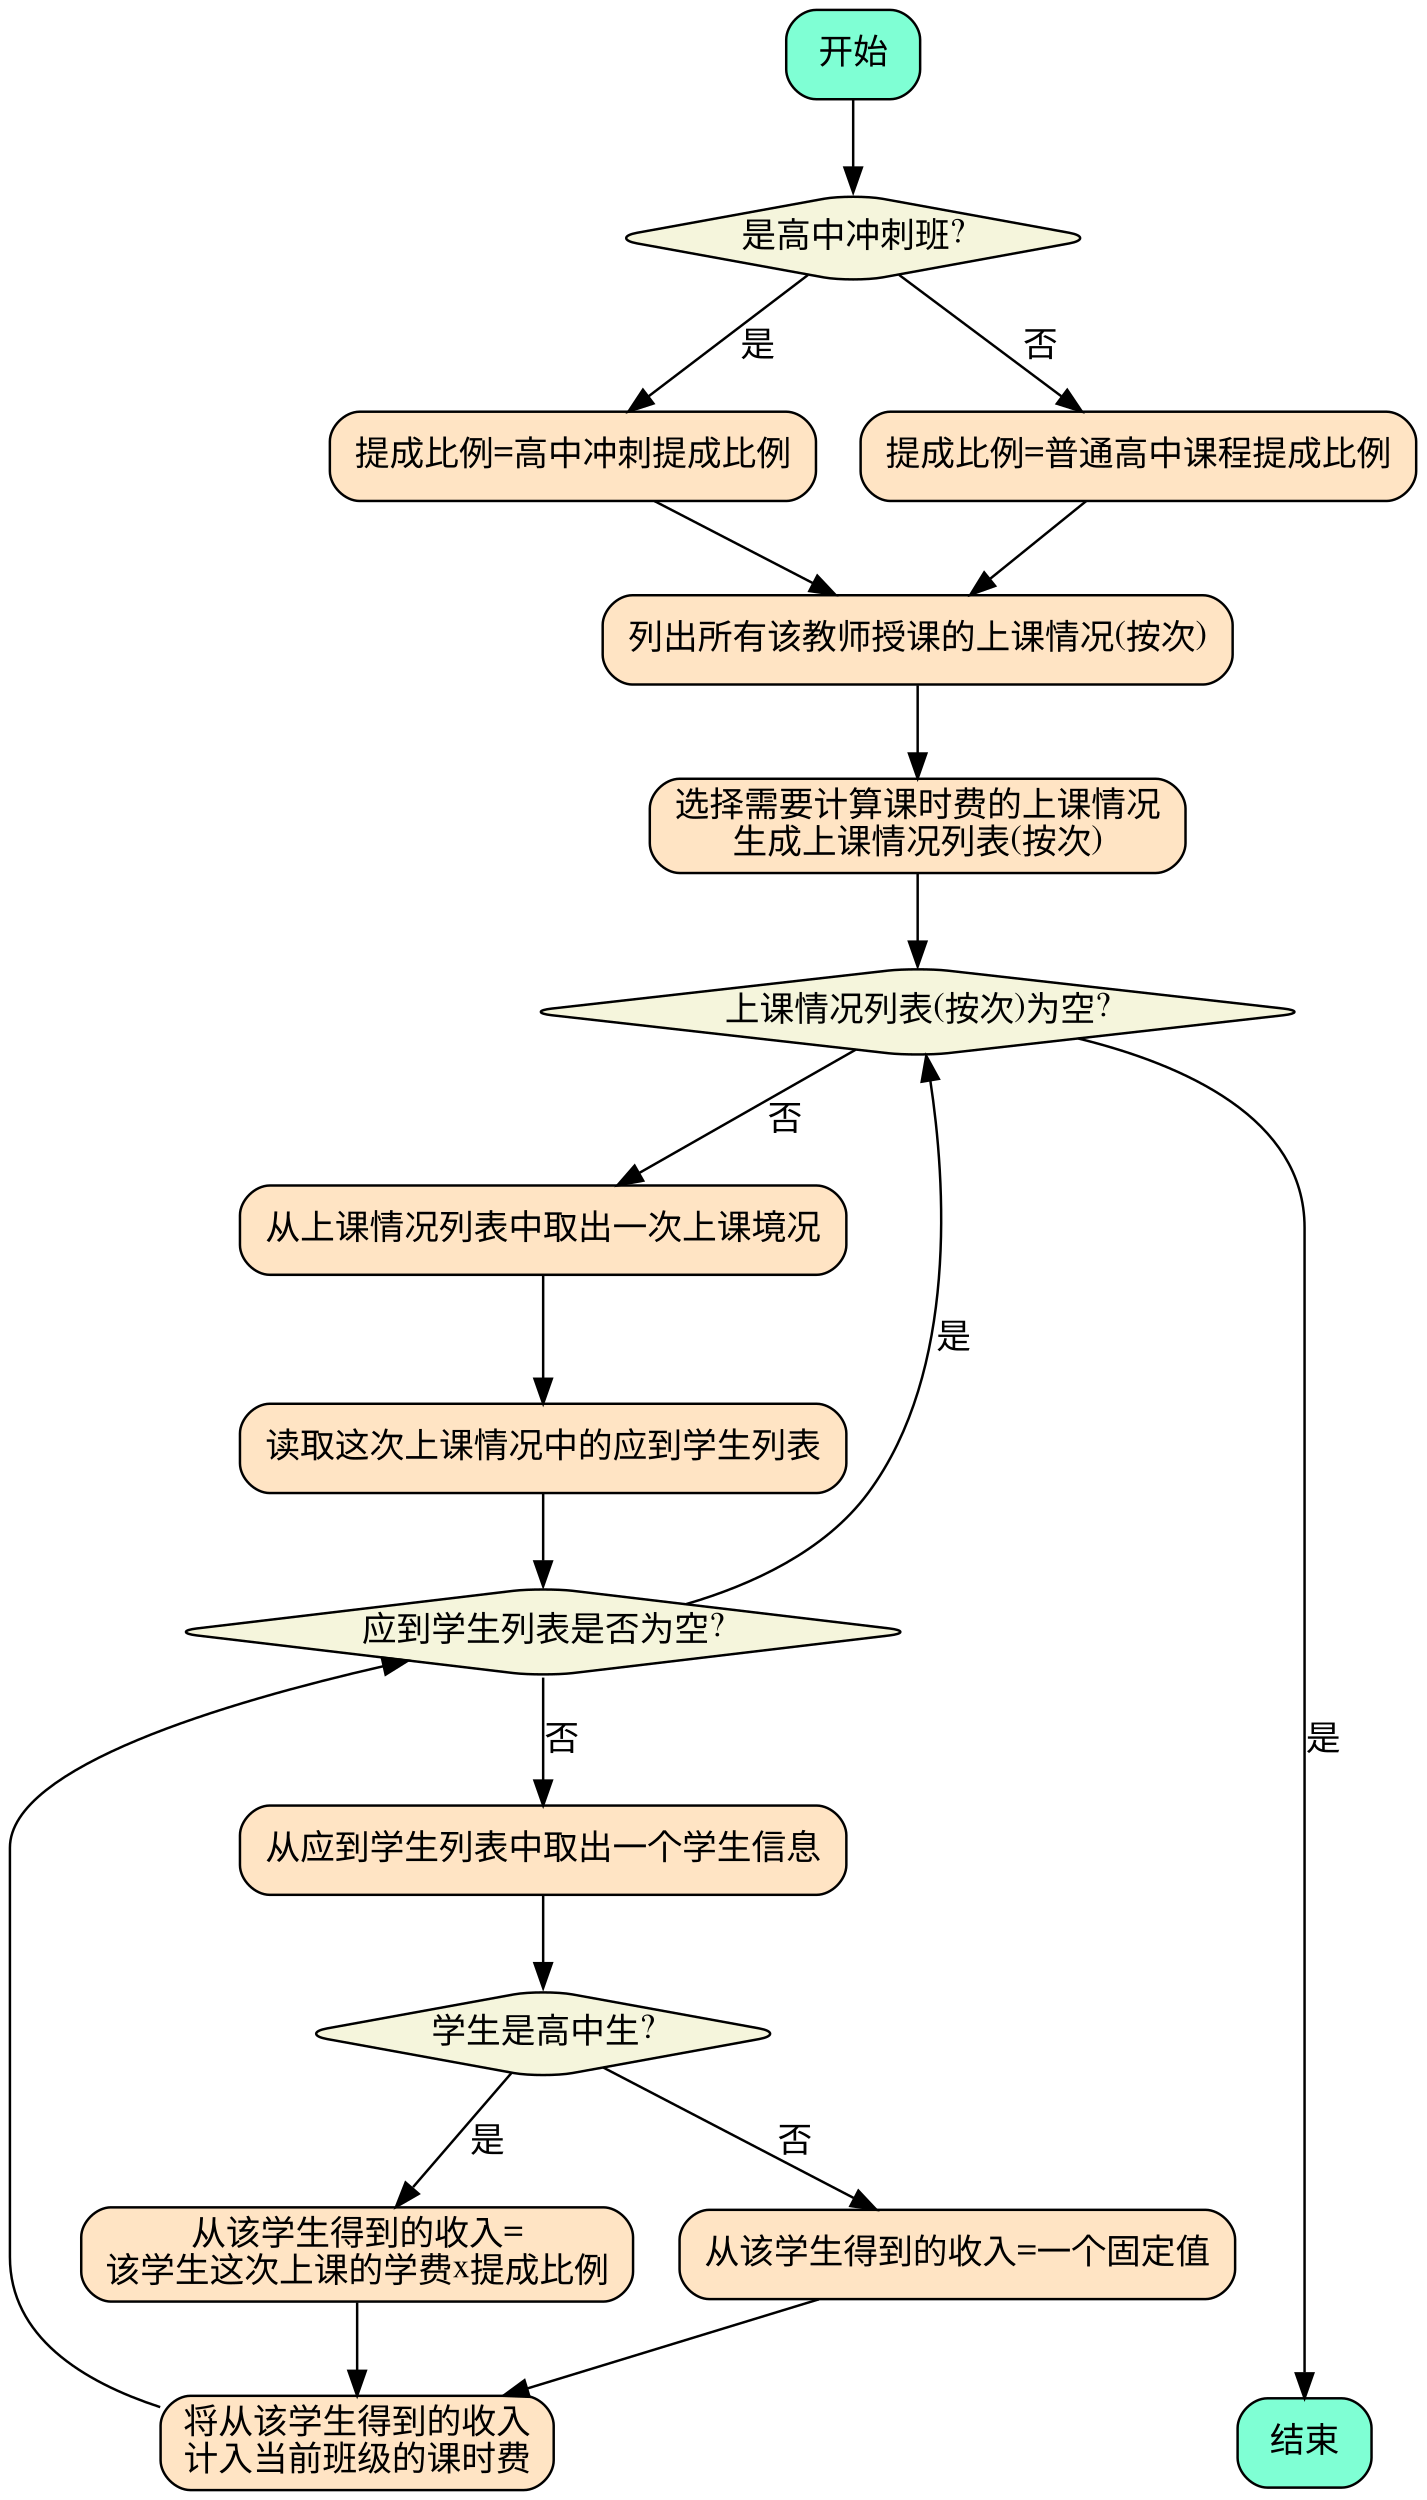
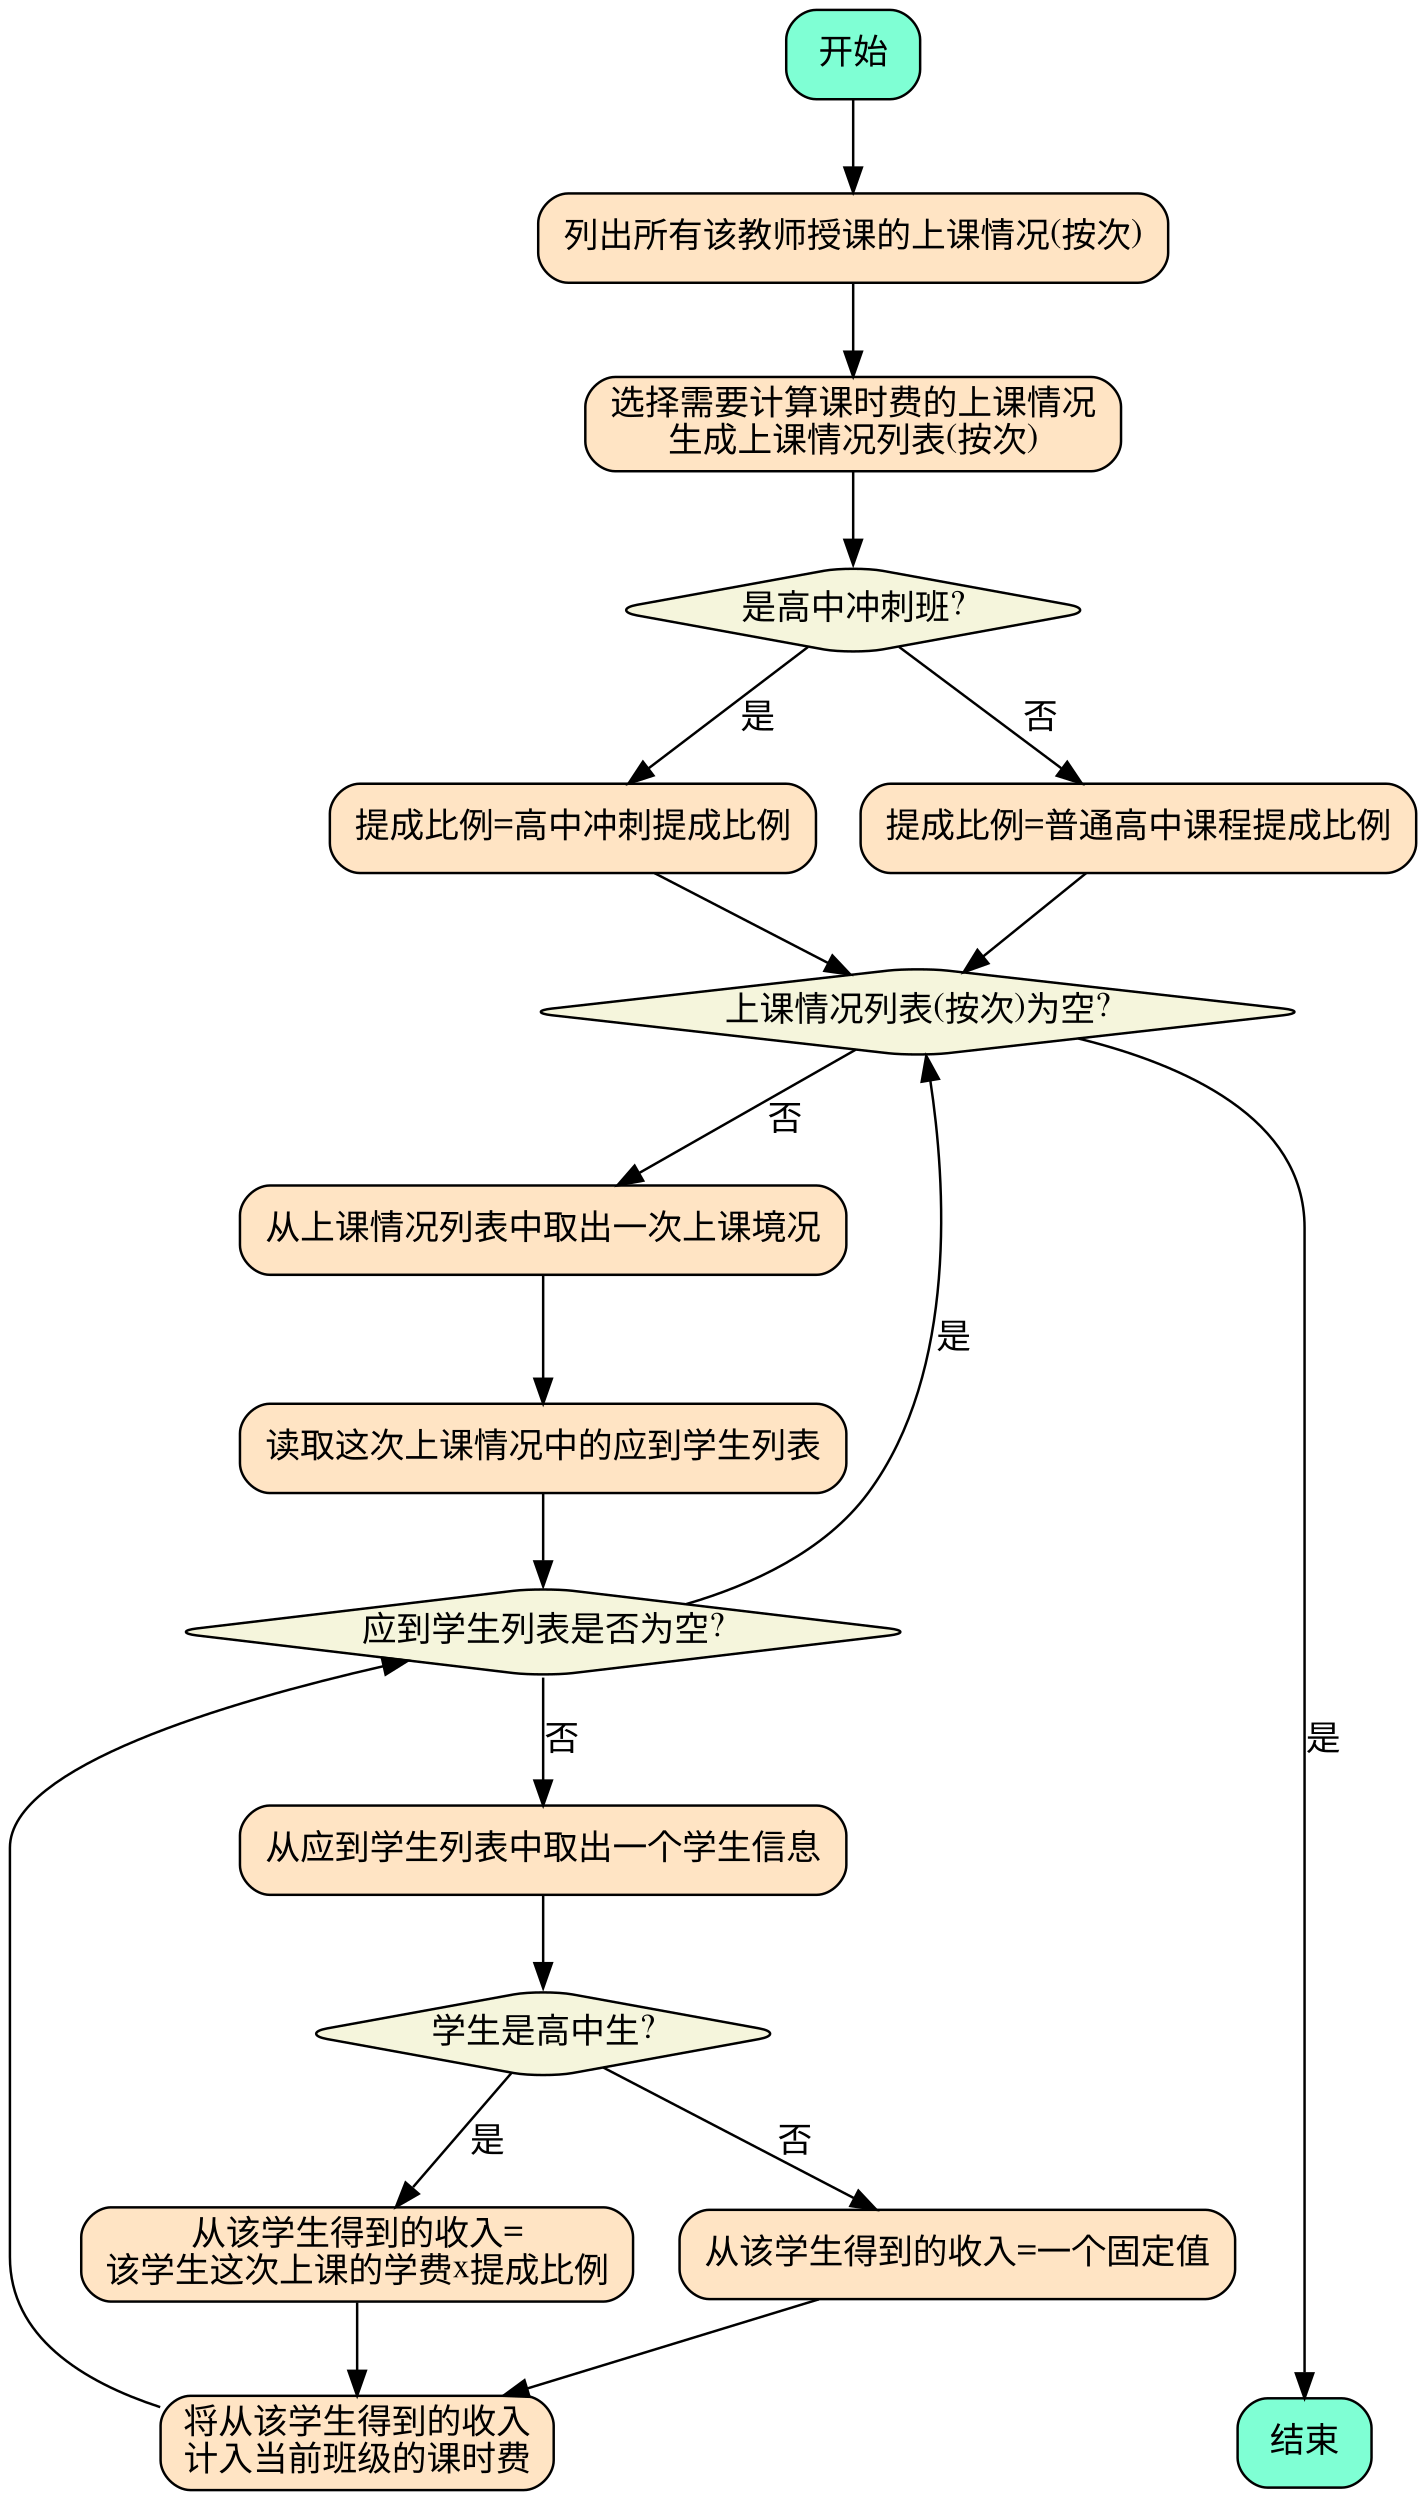
<svg xmlns="http://www.w3.org/2000/svg" width="575pt" height="1008pt" viewBox="0.00 0.00 575.00 1008.00">
  <g id="graph0" class="graph" transform="scale(1 1) rotate(0) translate(4 1004)">
    <polygon fill="white" stroke="white" points="-4,5 -4,-1004 572,-1004 572,5 -4,5" />
    <g id="node1" class="node">
      <path fill="aquamarine" stroke="black" d="M355,-1000C355,-1000 325,-1000 325,-1000 319,-1000 313,-994 313,-988 313,-988 313,-976 313,-976 313,-970 319,-964 325,-964 325,-964 355,-964 355,-964 361,-964 367,-970 367,-976 367,-976 367,-988 367,-988 367,-994 361,-1000 355,-1000" />
      <text text-anchor="middle" x="340" y="-978.3" font-family="Times,serif" font-size="14.00">开始</text>
    </g>
-     <g id="node13" class="node">
-       <path fill="beige" stroke="black" d="M328.194,-923.851C328.194,-923.851 252.902,-910.149 252.902,-910.149 246.999,-909.074 246.999,-906.926 252.902,-905.851 252.902,-905.851 328.194,-892.149 328.194,-892.149 334.097,-891.074 345.903,-891.074 351.806,-892.149 351.806,-892.149 427.098,-905.851 427.098,-905.851 433.001,-906.926 433.001,-909.074 427.098,-910.149 427.098,-910.149 351.806,-923.851 351.806,-923.851 345.903,-924.926 334.097,-924.926 328.194,-923.851" />
-       <text text-anchor="middle" x="340" y="-904.3" font-family="Times,serif" font-size="14.00">是高中冲刺班?</text>
+     <g id="node3" class="node">
+       <path fill="bisque" stroke="black" d="M455,-926C455,-926 225,-926 225,-926 219,-926 213,-920 213,-914 213,-914 213,-902 213,-902 213,-896 219,-890 225,-890 225,-890 455,-890 455,-890 461,-890 467,-896 467,-902 467,-902 467,-914 467,-914 467,-920 461,-926 455,-926" />
+       <text text-anchor="middle" x="340" y="-904.3" font-family="Times,serif" font-size="14.00">列出所有该教师授课的上课情况(按次)</text>
    </g>
    <g id="edge1" class="edge">
      <path fill="none" stroke="black" d="M340,-963.937C340,-955.807 340,-945.876 340,-936.705" />
      <polygon fill="black" stroke="black" points="343.5,-936.441 340,-926.441 336.5,-936.441 343.5,-936.441" />
    </g>
    <g id="node2" class="node">
      <path fill="aquamarine" stroke="black" d="M537,-37C537,-37 507,-37 507,-37 501,-37 495,-31 495,-25 495,-25 495,-13 495,-13 495,-7 501,-1 507,-1 507,-1 537,-1 537,-1 543,-1 549,-7 549,-13 549,-13 549,-25 549,-25 549,-31 543,-37 537,-37" />
      <text text-anchor="middle" x="522" y="-15.3" font-family="Times,serif" font-size="14.00">结束</text>
    </g>
-     <g id="node3" class="node">
-       <path fill="bisque" stroke="black" d="M313,-838C313,-838 141,-838 141,-838 135,-838 129,-832 129,-826 129,-826 129,-814 129,-814 129,-808 135,-802 141,-802 141,-802 313,-802 313,-802 319,-802 325,-808 325,-814 325,-814 325,-826 325,-826 325,-832 319,-838 313,-838" />
-       <text text-anchor="middle" x="227" y="-816.3" font-family="Times,serif" font-size="14.00">提成比例=高中冲刺提成比例</text>
+     <g id="node4" class="node">
+       <path fill="bisque" stroke="black" d="M436,-852C436,-852 244,-852 244,-852 238,-852 232,-846 232,-840 232,-840 232,-826 232,-826 232,-820 238,-814 244,-814 244,-814 436,-814 436,-814 442,-814 448,-820 448,-826 448,-826 448,-840 448,-840 448,-846 442,-852 436,-852" />
+       <text text-anchor="middle" x="340" y="-836.8" font-family="Times,serif" font-size="14.00">选择需要计算课时费的上课情况</text>
+       <text text-anchor="middle" x="340" y="-821.8" font-family="Times,serif" font-size="14.00">生成上课情况列表(按次)</text>
+     </g>
+     <g id="edge2" class="edge">
+       <path fill="none" stroke="black" d="M340,-889.7C340,-881.49 340,-871.469 340,-862.201" />
+       <polygon fill="black" stroke="black" points="343.5,-862.194 340,-852.194 336.5,-862.195 343.5,-862.194" />
+     </g>
+     <g id="node13" class="node">
+       <path fill="beige" stroke="black" d="M328.194,-773.851C328.194,-773.851 252.902,-760.149 252.902,-760.149 246.999,-759.074 246.999,-756.926 252.902,-755.851 252.902,-755.851 328.194,-742.149 328.194,-742.149 334.097,-741.074 345.903,-741.074 351.806,-742.149 351.806,-742.149 427.098,-755.851 427.098,-755.851 433.001,-756.926 433.001,-759.074 427.098,-760.149 427.098,-760.149 351.806,-773.851 351.806,-773.851 345.903,-774.926 334.097,-774.926 328.194,-773.851" />
+       <text text-anchor="middle" x="340" y="-754.3" font-family="Times,serif" font-size="14.00">是高中冲刺班?</text>
+     </g>
+     <g id="edge3" class="edge">
+       <path fill="none" stroke="black" d="M340,-813.955C340,-805.701 340,-795.738 340,-786.574" />
+       <polygon fill="black" stroke="black" points="343.5,-786.335 340,-776.335 336.5,-786.335 343.5,-786.335" />
    </g>
    <g id="node5" class="node">
-       <path fill="bisque" stroke="black" d="M481,-764C481,-764 251,-764 251,-764 245,-764 239,-758 239,-752 239,-752 239,-740 239,-740 239,-734 245,-728 251,-728 251,-728 481,-728 481,-728 487,-728 493,-734 493,-740 493,-740 493,-752 493,-752 493,-758 487,-764 481,-764" />
-       <text text-anchor="middle" x="366" y="-742.3" font-family="Times,serif" font-size="14.00">列出所有该教师授课的上课情况(按次)</text>
-     </g>
-     <g id="edge4" class="edge">
-       <path fill="none" stroke="black" d="M259.941,-801.937C279.017,-792.056 303.229,-779.514 323.702,-768.91" />
-       <polygon fill="black" stroke="black" points="325.544,-771.897 332.814,-764.19 322.324,-765.682 325.544,-771.897" />
-     </g>
-     <g id="node4" class="node">
-       <path fill="bisque" stroke="black" d="M555,-838C555,-838 355,-838 355,-838 349,-838 343,-832 343,-826 343,-826 343,-814 343,-814 343,-808 349,-802 355,-802 355,-802 555,-802 555,-802 561,-802 567,-808 567,-814 567,-814 567,-826 567,-826 567,-832 561,-838 555,-838" />
-       <text text-anchor="middle" x="455" y="-816.3" font-family="Times,serif" font-size="14.00">提成比例=普通高中课程提成比例</text>
-     </g>
-     <g id="edge5" class="edge">
-       <path fill="none" stroke="black" d="M433.908,-801.937C422.355,-792.59 407.858,-780.863 395.229,-770.646" />
-       <polygon fill="black" stroke="black" points="397.225,-767.758 387.249,-764.19 392.822,-773.201 397.225,-767.758" />
-     </g>
-     <g id="node6" class="node">
-       <path fill="bisque" stroke="black" d="M462,-690C462,-690 270,-690 270,-690 264,-690 258,-684 258,-678 258,-678 258,-664 258,-664 258,-658 264,-652 270,-652 270,-652 462,-652 462,-652 468,-652 474,-658 474,-664 474,-664 474,-678 474,-678 474,-684 468,-690 462,-690" />
-       <text text-anchor="middle" x="366" y="-674.8" font-family="Times,serif" font-size="14.00">选择需要计算课时费的上课情况</text>
-       <text text-anchor="middle" x="366" y="-659.8" font-family="Times,serif" font-size="14.00">生成上课情况列表(按次)</text>
-     </g>
-     <g id="edge6" class="edge">
-       <path fill="none" stroke="black" d="M366,-727.7C366,-719.49 366,-709.469 366,-700.201" />
-       <polygon fill="black" stroke="black" points="369.5,-700.194 366,-690.194 362.5,-700.195 369.5,-700.194" />
+       <path fill="bisque" stroke="black" d="M313,-688C313,-688 141,-688 141,-688 135,-688 129,-682 129,-676 129,-676 129,-664 129,-664 129,-658 135,-652 141,-652 141,-652 313,-652 313,-652 319,-652 325,-658 325,-664 325,-664 325,-676 325,-676 325,-682 319,-688 313,-688" />
+       <text text-anchor="middle" x="227" y="-666.3" font-family="Times,serif" font-size="14.00">提成比例=高中冲刺提成比例</text>
    </g>
    <g id="node14" class="node">
      <path fill="beige" stroke="black" d="M354.076,-612.653C354.076,-612.653 218.524,-597.347 218.524,-597.347 212.562,-596.673 212.562,-595.327 218.524,-594.653 218.524,-594.653 354.076,-579.347 354.076,-579.347 360.038,-578.673 371.962,-578.673 377.924,-579.347 377.924,-579.347 513.476,-594.653 513.476,-594.653 519.438,-595.327 519.438,-596.673 513.476,-597.347 513.476,-597.347 377.924,-612.653 377.924,-612.653 371.962,-613.327 360.038,-613.327 354.076,-612.653" />
      <text text-anchor="middle" x="366" y="-592.3" font-family="Times,serif" font-size="14.00">上课情况列表(按次)为空?</text>
    </g>
+     <g id="edge6" class="edge">
+       <path fill="none" stroke="black" d="M259.941,-651.937C281.015,-641.021 308.358,-626.858 330.003,-615.646" />
+       <polygon fill="black" stroke="black" points="331.626,-618.747 338.895,-611.04 328.406,-612.532 331.626,-618.747" />
+     </g>
+     <g id="node6" class="node">
+       <path fill="bisque" stroke="black" d="M555,-688C555,-688 355,-688 355,-688 349,-688 343,-682 343,-676 343,-676 343,-664 343,-664 343,-658 349,-652 355,-652 355,-652 555,-652 555,-652 561,-652 567,-658 567,-664 567,-664 567,-676 567,-676 567,-682 561,-688 555,-688" />
+       <text text-anchor="middle" x="455" y="-666.3" font-family="Times,serif" font-size="14.00">提成比例=普通高中课程提成比例</text>
+     </g>
    <g id="edge7" class="edge">
-       <path fill="none" stroke="black" d="M366,-651.955C366,-643.701 366,-633.738 366,-624.574" />
-       <polygon fill="black" stroke="black" points="369.5,-624.335 366,-614.335 362.5,-624.335 369.5,-624.335" />
+       <path fill="none" stroke="black" d="M433.908,-651.937C421.478,-641.881 405.642,-629.07 392.389,-618.349" />
+       <polygon fill="black" stroke="black" points="394.501,-615.555 384.525,-611.987 390.098,-620.997 394.501,-615.555" />
    </g>
    <g id="node7" class="node">
      <path fill="bisque" stroke="black" d="M325.25,-526C325.25,-526 104.75,-526 104.75,-526 98.75,-526 92.75,-520 92.75,-514 92.75,-514 92.75,-502 92.75,-502 92.75,-496 98.75,-490 104.75,-490 104.75,-490 325.25,-490 325.25,-490 331.25,-490 337.25,-496 337.25,-502 337.25,-502 337.25,-514 337.25,-514 337.25,-520 331.25,-526 325.25,-526" />
      <text text-anchor="middle" x="215" y="-504.3" font-family="Times,serif" font-size="14.00">从上课情况列表中取出一次上课境况</text>
    </g>
    <g id="node8" class="node">
      <path fill="bisque" stroke="black" d="M325.25,-438C325.25,-438 104.75,-438 104.75,-438 98.75,-438 92.75,-432 92.75,-426 92.75,-426 92.75,-414 92.75,-414 92.75,-408 98.75,-402 104.75,-402 104.75,-402 325.25,-402 325.25,-402 331.25,-402 337.25,-408 337.25,-414 337.25,-414 337.25,-426 337.25,-426 337.25,-432 331.25,-438 325.25,-438" />
      <text text-anchor="middle" x="215" y="-416.3" font-family="Times,serif" font-size="14.00">读取这次上课情况中的应到学生列表</text>
    </g>
    <g id="edge10" class="edge">
      <path fill="none" stroke="black" d="M215,-489.597C215,-477.746 215,-461.817 215,-448.292" />
      <polygon fill="black" stroke="black" points="218.5,-448.084 215,-438.084 211.5,-448.084 218.5,-448.084" />
    </g>
    <g id="node15" class="node">
      <path fill="beige" stroke="black" d="M203.084,-362.584C203.084,-362.584 75.425,-347.416 75.425,-347.416 69.467,-346.708 69.467,-345.292 75.425,-344.584 75.425,-344.584 203.084,-329.416 203.084,-329.416 209.042,-328.708 220.958,-328.708 226.916,-329.416 226.916,-329.416 354.575,-344.584 354.575,-344.584 360.533,-345.292 360.533,-346.708 354.575,-347.416 354.575,-347.416 226.916,-362.584 226.916,-362.584 220.958,-363.292 209.042,-363.292 203.084,-362.584" />
      <text text-anchor="middle" x="215" y="-342.3" font-family="Times,serif" font-size="14.00">应到学生列表是否为空?</text>
    </g>
    <g id="edge11" class="edge">
      <path fill="none" stroke="black" d="M215,-401.937C215,-393.807 215,-383.876 215,-374.705" />
      <polygon fill="black" stroke="black" points="218.5,-374.441 215,-364.441 211.5,-374.441 218.5,-374.441" />
    </g>
    <g id="node9" class="node">
      <path fill="bisque" stroke="black" d="M325.25,-276C325.25,-276 104.75,-276 104.75,-276 98.75,-276 92.75,-270 92.75,-264 92.75,-264 92.75,-252 92.75,-252 92.75,-246 98.75,-240 104.75,-240 104.75,-240 325.25,-240 325.25,-240 331.25,-240 337.25,-246 337.25,-252 337.25,-252 337.25,-264 337.25,-264 337.25,-270 331.25,-276 325.25,-276" />
      <text text-anchor="middle" x="215" y="-254.3" font-family="Times,serif" font-size="14.00">从应到学生列表中取出一个学生信息</text>
    </g>
    <g id="node16" class="node">
      <path fill="beige" stroke="black" d="M203.194,-199.851C203.194,-199.851 127.902,-186.149 127.902,-186.149 121.999,-185.074 121.999,-182.926 127.902,-181.851 127.902,-181.851 203.194,-168.149 203.194,-168.149 209.097,-167.074 220.903,-167.074 226.806,-168.149 226.806,-168.149 302.098,-181.851 302.098,-181.851 308.001,-182.926 308.001,-185.074 302.098,-186.149 302.098,-186.149 226.806,-199.851 226.806,-199.851 220.903,-200.926 209.097,-200.926 203.194,-199.851" />
      <text text-anchor="middle" x="215" y="-180.3" font-family="Times,serif" font-size="14.00">学生是高中生?</text>
    </g>
    <g id="edge14" class="edge">
      <path fill="none" stroke="black" d="M215,-239.937C215,-231.807 215,-221.876 215,-212.705" />
      <polygon fill="black" stroke="black" points="218.5,-212.441 215,-202.441 211.5,-212.441 218.5,-212.441" />
    </g>
    <g id="node10" class="node">
      <path fill="bisque" stroke="black" d="M239.25,-114C239.25,-114 40.75,-114 40.75,-114 34.75,-114 28.75,-108 28.75,-102 28.75,-102 28.75,-88 28.75,-88 28.75,-82 34.75,-76 40.75,-76 40.75,-76 239.25,-76 239.25,-76 245.25,-76 251.25,-82 251.25,-88 251.25,-88 251.25,-102 251.25,-102 251.25,-108 245.25,-114 239.25,-114" />
      <text text-anchor="middle" x="140" y="-98.8" font-family="Times,serif" font-size="14.00">从该学生得到的收入=</text>
      <text text-anchor="middle" x="140" y="-83.8" font-family="Times,serif" font-size="14.00">该学生这次上课的学费x提成比例</text>
    </g>
    <g id="node12" class="node">
      <path fill="bisque" stroke="black" d="M207.25,-38C207.25,-38 72.75,-38 72.75,-38 66.75,-38 60.75,-32 60.75,-26 60.75,-26 60.75,-12 60.75,-12 60.75,-6 66.75,-0 72.75,-0 72.75,-0 207.25,-0 207.25,-0 213.25,-0 219.25,-6 219.25,-12 219.25,-12 219.25,-26 219.25,-26 219.25,-32 213.25,-38 207.25,-38" />
      <text text-anchor="middle" x="140" y="-22.8" font-family="Times,serif" font-size="14.00">将从该学生得到的收入</text>
      <text text-anchor="middle" x="140" y="-7.8" font-family="Times,serif" font-size="14.00">计入当前班级的课时费</text>
    </g>
    <g id="edge17" class="edge">
      <path fill="none" stroke="black" d="M140,-75.708C140,-67.463 140,-57.538 140,-48.362" />
      <polygon fill="black" stroke="black" points="143.5,-48.082 140,-38.082 136.5,-48.082 143.5,-48.082" />
    </g>
    <g id="node11" class="node">
      <path fill="bisque" stroke="black" d="M482,-113C482,-113 282,-113 282,-113 276,-113 270,-107 270,-101 270,-101 270,-89 270,-89 270,-83 276,-77 282,-77 282,-77 482,-77 482,-77 488,-77 494,-83 494,-89 494,-89 494,-101 494,-101 494,-107 488,-113 482,-113" />
      <text text-anchor="middle" x="382" y="-91.3" font-family="Times,serif" font-size="14.00">从该学生得到的收入=一个固定值</text>
    </g>
    <g id="edge18" class="edge">
      <path fill="none" stroke="black" d="M326.176,-76.93C291.195,-66.233 245.855,-52.369 208.677,-41" />
      <polygon fill="black" stroke="black" points="209.505,-37.594 198.919,-38.017 207.458,-44.288 209.505,-37.594" />
    </g>
    <g id="edge19" class="edge">
      <path fill="none" stroke="black" d="M60.592,-33.442C28.994,-43.769 0,-61.972 0,-94 0,-259 0,-259 0,-259 0,-291.77 87.194,-317.68 150.526,-332.177" />
      <polygon fill="black" stroke="black" points="149.945,-335.633 160.468,-334.405 151.476,-328.803 149.945,-335.633" />
    </g>
-     <g id="edge2" class="edge">
-       <path fill="none" stroke="black" d="M321.845,-893.183C304.517,-879.996 278.08,-859.875 257.515,-844.224" />
-       <polygon fill="black" stroke="black" points="259.466,-841.31 249.388,-838.039 255.226,-846.88 259.466,-841.31" />
-       <text text-anchor="middle" x="301.5" y="-860.3" font-family="Times,serif" font-size="14.00">是</text>
+     <g id="edge4" class="edge">
+       <path fill="none" stroke="black" d="M321.845,-743.183C304.517,-729.996 278.08,-709.875 257.515,-694.224" />
+       <polygon fill="black" stroke="black" points="259.466,-691.31 249.388,-688.039 255.226,-696.88 259.466,-691.31" />
+       <text text-anchor="middle" x="301.5" y="-710.3" font-family="Times,serif" font-size="14.00">是</text>
    </g>
-     <g id="edge3" class="edge">
-       <path fill="none" stroke="black" d="M358.477,-893.183C376.111,-879.996 403.016,-859.875 423.945,-844.224" />
-       <polygon fill="black" stroke="black" points="426.303,-846.831 432.215,-838.039 422.111,-841.225 426.303,-846.831" />
-       <text text-anchor="middle" x="415.5" y="-860.3" font-family="Times,serif" font-size="14.00">否</text>
+     <g id="edge5" class="edge">
+       <path fill="none" stroke="black" d="M358.477,-743.183C376.111,-729.996 403.016,-709.875 423.945,-694.224" />
+       <polygon fill="black" stroke="black" points="426.303,-696.831 432.215,-688.039 422.111,-691.225 426.303,-696.831" />
+       <text text-anchor="middle" x="415.5" y="-710.3" font-family="Times,serif" font-size="14.00">否</text>
    </g>
    <g id="edge8" class="edge">
      <path fill="none" stroke="black" d="M341.065,-580.799C317.359,-567.297 281.343,-546.785 253.869,-531.137" />
      <polygon fill="black" stroke="black" points="255.331,-527.942 244.909,-526.034 251.866,-534.025 255.331,-527.942" />
      <text text-anchor="middle" x="312.5" y="-548.3" font-family="Times,serif" font-size="14.00">否</text>
    </g>
    <g id="edge9" class="edge">
      <path fill="none" stroke="black" d="M430.803,-585.263C473.664,-574.725 522,-553.07 522,-509 522,-509 522,-509 522,-94 522,-78.591 522,-61.378 522,-47.433" />
      <polygon fill="black" stroke="black" points="525.5,-47.047 522,-37.047 518.5,-47.047 525.5,-47.047" />
      <text text-anchor="middle" x="529.5" y="-298.3" font-family="Times,serif" font-size="14.00">是</text>
    </g>
    <g id="edge12" class="edge">
      <path fill="none" stroke="black" d="M215,-327.597C215,-315.746 215,-299.817 215,-286.292" />
      <polygon fill="black" stroke="black" points="218.5,-286.084 215,-276.084 211.5,-286.084 218.5,-286.084" />
      <text text-anchor="middle" x="222.5" y="-298.3" font-family="Times,serif" font-size="14.00">否</text>
    </g>
    <g id="edge13" class="edge">
      <path fill="none" stroke="black" d="M272.706,-357.239C299.223,-364.998 328.585,-378.525 346,-402 382.495,-451.193 377.237,-527.87 371.127,-568.173" />
      <polygon fill="black" stroke="black" points="367.632,-567.855 369.456,-578.292 374.538,-568.995 367.632,-567.855" />
      <text text-anchor="middle" x="380.5" y="-460.3" font-family="Times,serif" font-size="14.00">是</text>
    </g>
    <g id="edge15" class="edge">
      <path fill="none" stroke="black" d="M202.277,-168.242C191.416,-155.643 175.537,-137.222 162.531,-122.136" />
      <polygon fill="black" stroke="black" points="164.831,-119.444 155.651,-114.155 159.53,-124.015 164.831,-119.444" />
      <text text-anchor="middle" x="192.5" y="-136.3" font-family="Times,serif" font-size="14.00">是</text>
    </g>
    <g id="edge16" class="edge">
      <path fill="none" stroke="black" d="M239.283,-170.349C265.713,-156.581 308.45,-134.316 340.278,-117.735" />
      <polygon fill="black" stroke="black" points="342.107,-120.729 349.358,-113.005 338.873,-114.521 342.107,-120.729" />
      <text text-anchor="middle" x="316.5" y="-136.3" font-family="Times,serif" font-size="14.00">否</text>
    </g>
  </g>
</svg>
